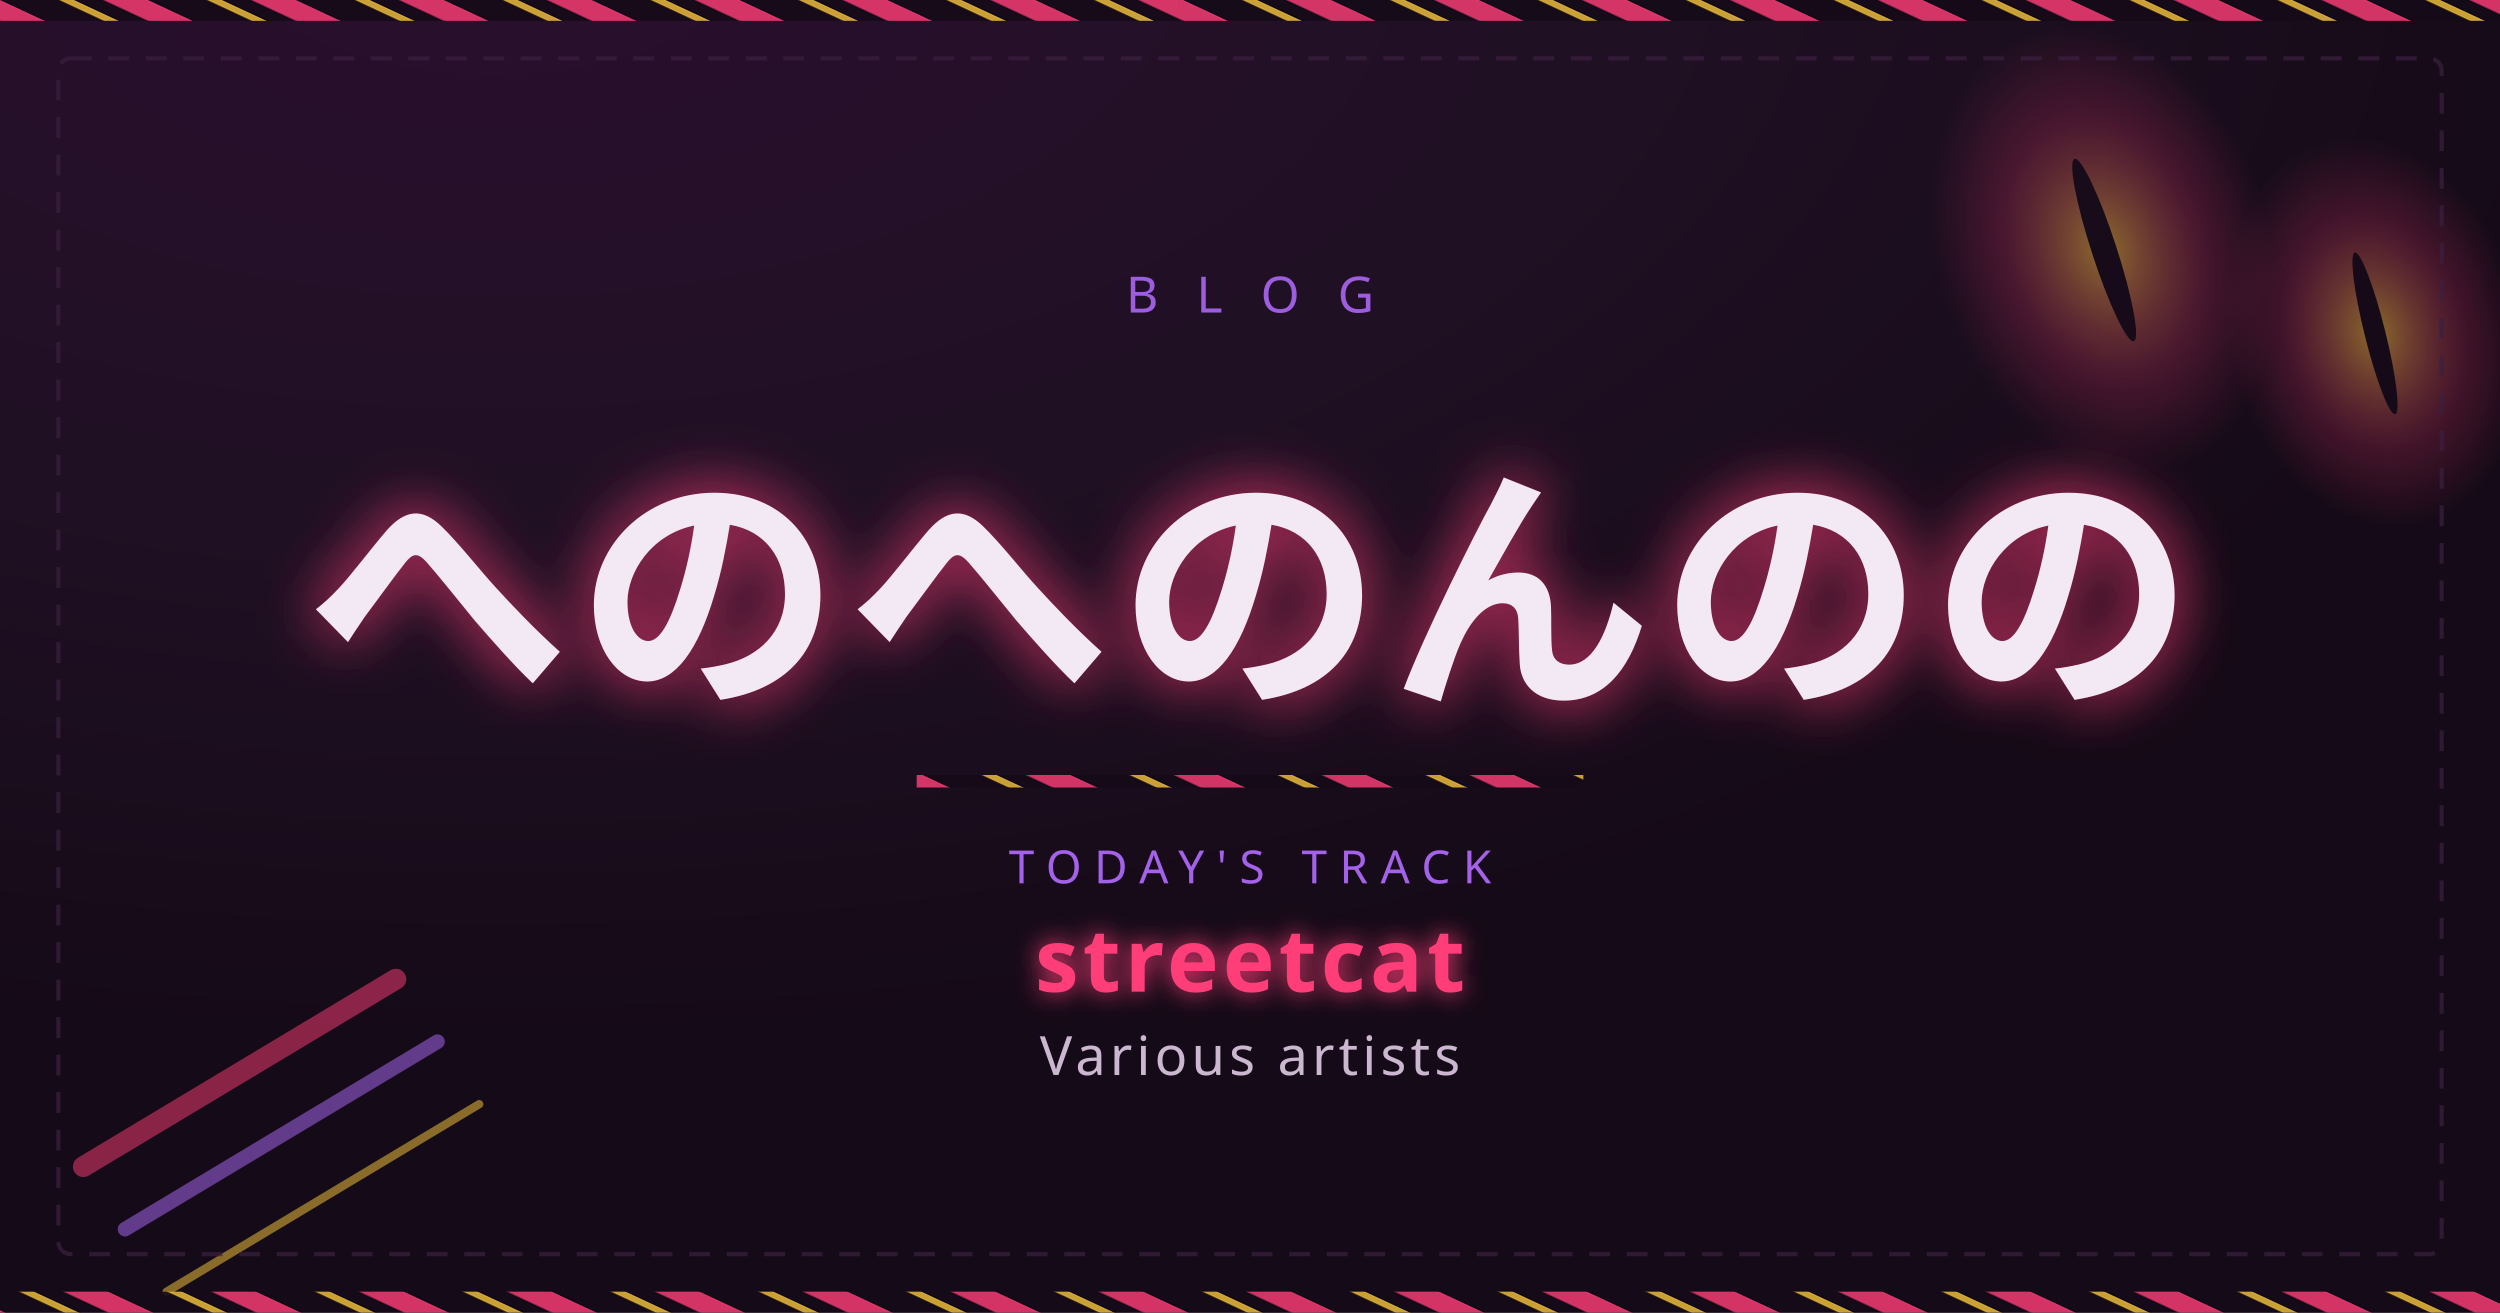
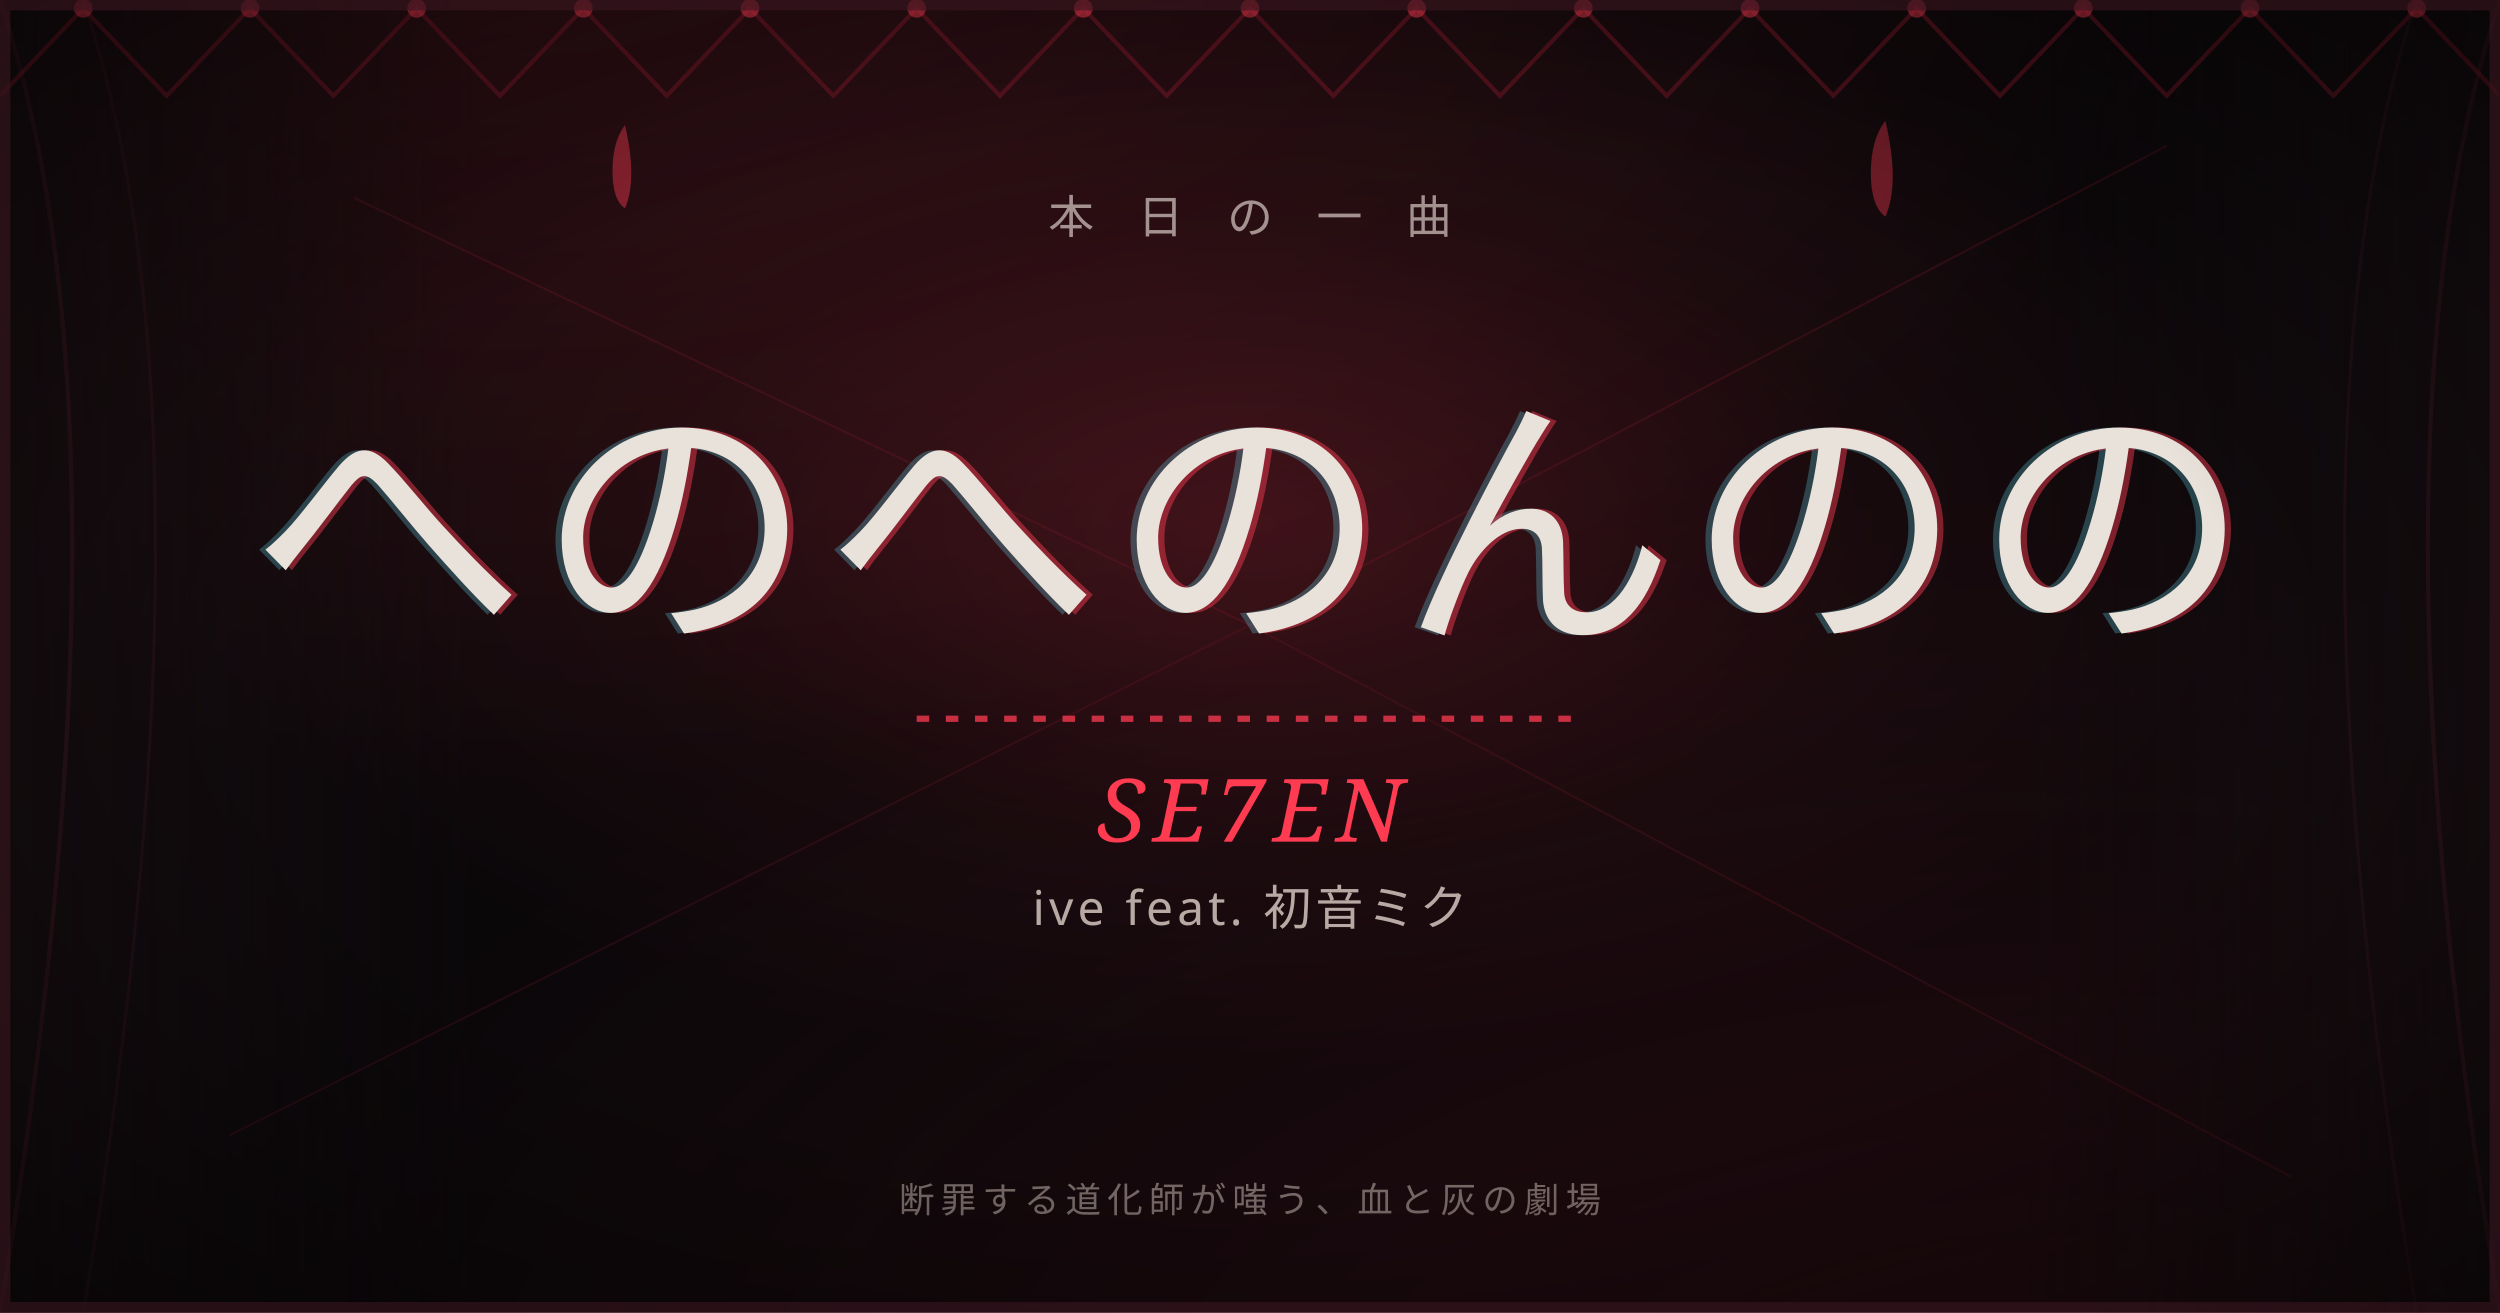
<svg xmlns="http://www.w3.org/2000/svg" width="1200" height="630" viewBox="0 0 1200 630">
  <defs>
-     <radialGradient id="bgGlow" cx="20%" cy="-5%" r="85%">
-       <stop offset="0%" stop-color="#2a0f2e" />
-       <stop offset="55%" stop-color="#1f1023" />
-       <stop offset="100%" stop-color="#150a17" />
+     <radialGradient id="glowTL" cx="20%" cy="-10%" r="70%">
+       <stop offset="0%" stop-color="#ff3b52" stop-opacity="0.16" />
+       <stop offset="100%" stop-color="#ff3b52" stop-opacity="0" />
    </radialGradient>
-     <radialGradient id="eyeGlow" cx="50%" cy="50%" r="50%">
-       <stop offset="0%" stop-color="#ffce3d" stop-opacity="0.9" />
-       <stop offset="60%" stop-color="#ff3d78" stop-opacity="0.35" />
-       <stop offset="100%" stop-color="#ff3d78" stop-opacity="0" />
+     <radialGradient id="glowBR" cx="82%" cy="112%" r="75%">
+       <stop offset="0%" stop-color="#7a1626" stop-opacity="0.22" />
+       <stop offset="100%" stop-color="#7a1626" stop-opacity="0" />
    </radialGradient>
-     <pattern id="clawStripe" width="30" height="30" patternUnits="userSpaceOnUse" patternTransform="rotate(115)">
-       <rect width="30" height="30" fill="#150a17" />
-       <rect x="0" y="0" width="9" height="30" fill="#ff3d78" opacity="0.9" />
-       <rect x="15" y="0" width="3" height="30" fill="#ffce3d" opacity="0.85" />
-     </pattern>
-     <filter id="glowStrong" x="-60%" y="-60%" width="220%" height="220%">
-       <feGaussianBlur in="SourceGraphic" stdDeviation="14" result="blur1" />
-       <feMerge>
-         <feMergeNode in="blur1" />
-         <feMergeNode in="blur1" />
-         <feMergeNode in="SourceGraphic" />
-       </feMerge>
-     </filter>
-     <filter id="glowSoft" x="-60%" y="-60%" width="220%" height="220%">
-       <feGaussianBlur in="SourceGraphic" stdDeviation="6" result="blur1" />
-       <feMerge>
-         <feMergeNode in="blur1" />
-         <feMergeNode in="SourceGraphic" />
-       </feMerge>
-     </filter>
+     <radialGradient id="spot" cx="50%" cy="40%" r="42%">
+       <stop offset="0%" stop-color="#ff3b52" stop-opacity="0.20" />
+       <stop offset="60%" stop-color="#ff3b52" stop-opacity="0.05" />
+       <stop offset="100%" stop-color="#ff3b52" stop-opacity="0" />
+     </radialGradient>
+     <radialGradient id="vignette" cx="50%" cy="50%" r="72%">
+       <stop offset="55%" stop-color="#000000" stop-opacity="0" />
+       <stop offset="100%" stop-color="#000000" stop-opacity="0.55" />
+     </radialGradient>
+     <linearGradient id="curtainL" x1="0%" y1="0%" x2="100%" y2="0%">
+       <stop offset="0%" stop-color="#150d10" stop-opacity="0.95" />
+       <stop offset="100%" stop-color="#150d10" stop-opacity="0" />
+     </linearGradient>
+     <linearGradient id="curtainR" x1="100%" y1="0%" x2="0%" y2="0%">
+       <stop offset="0%" stop-color="#150d10" stop-opacity="0.95" />
+       <stop offset="100%" stop-color="#150d10" stop-opacity="0" />
+     </linearGradient>
  </defs>
-   <rect x="0" y="0" width="1200" height="630" fill="#150a17" />
-   <rect x="0" y="0" width="1200" height="630" fill="url(#bgGlow)" />
-   <g opacity="0.55">
-     <ellipse cx="1010" cy="120" rx="80" ry="110" fill="url(#eyeGlow)" transform="rotate(-18 1010 120)" />
-     <ellipse cx="1140" cy="160" rx="70" ry="95" fill="url(#eyeGlow)" transform="rotate(-14 1140 160)" />
-     <ellipse cx="1010" cy="120" rx="6" ry="46" fill="#150a17" transform="rotate(-18 1010 120)" />
-     <ellipse cx="1140" cy="160" rx="5" ry="40" fill="#150a17" transform="rotate(-14 1140 160)" />
-   </g>
-   <g opacity="0.5" stroke-linecap="round">
-     <path d="M40 560 L190 470" stroke="#ff3d78" stroke-width="10" fill="none" />
-     <path d="M60 590 L210 500" stroke="#b26bff" stroke-width="7" fill="none" />
-     <path d="M80 620 L230 530" stroke="#ffce3d" stroke-width="4" fill="none" />
-   </g>
-   <rect x="0" y="0" width="1200" height="10" fill="url(#clawStripe)" opacity="0.9" />
-   <rect x="0" y="620" width="1200" height="10" fill="url(#clawStripe)" opacity="0.9" />
-   <rect x="28" y="28" width="1144" height="574" fill="none" stroke="#3a1f3f" stroke-width="2" stroke-dasharray="10 8" opacity="0.7" rx="6" />
-   <text x="600" y="150" text-anchor="middle" font-family="sans-serif" font-size="24" letter-spacing="6" fill="#b26bff" opacity="0.85">B L O G</text>
-   <g>
-     <text x="600" y="330" text-anchor="middle" font-family="sans-serif" font-weight="900" font-size="126" letter-spacing="4" fill="#ff3d78" filter="url(#glowStrong)" opacity="0.55">へのへのんのの</text>
-     <text x="600" y="330" text-anchor="middle" font-family="sans-serif" font-weight="900" font-size="126" letter-spacing="4" fill="#f3e9f4">へのへのんのの</text>
-   </g>
-   <rect x="440" y="372" width="320" height="6" fill="url(#clawStripe)" opacity="0.9" />
-   <text x="600" y="424" text-anchor="middle" font-family="sans-serif" font-size="22" letter-spacing="6" fill="#b26bff" opacity="0.9">TODAY'S TRACK</text>
-   <text x="600" y="476" text-anchor="middle" font-family="sans-serif" font-weight="700" font-size="42" letter-spacing="2" fill="#ff3d78" filter="url(#glowSoft)">streetcat</text>
-   <text x="600" y="516" text-anchor="middle" font-family="sans-serif" font-size="26" letter-spacing="2" fill="#cbb7cf">Various artists</text>
+   <rect x="0" y="0" width="1200" height="630" fill="#0a0709" />
+   <rect x="0" y="0" width="1200" height="630" fill="url(#glowTL)" />
+   <rect x="0" y="0" width="1200" height="630" fill="url(#glowBR)" />
+   <rect x="0" y="0" width="1200" height="630" fill="url(#spot)" />
+   <rect x="0" y="0" width="230" height="630" fill="url(#curtainL)" />
+   <rect x="970" y="0" width="230" height="630" fill="url(#curtainR)" />
+   <path d="M0,0 C60,180 30,450 0,630" fill="none" stroke="#3a1620" stroke-width="2" opacity="0.5" />
+   <path d="M40,0 C100,180 70,450 40,630" fill="none" stroke="#3a1620" stroke-width="1.5" opacity="0.35" />
+   <path d="M1200,0 C1140,180 1170,450 1200,630" fill="none" stroke="#3a1620" stroke-width="2" opacity="0.5" />
+   <path d="M1160,0 C1100,180 1130,450 1160,630" fill="none" stroke="#3a1620" stroke-width="1.5" opacity="0.35" />
+   <polyline points="0,46 40,4 80,46 120,4 160,46 200,4 240,46 280,4 320,46 360,4 400,46 440,4 480,46 520,4 560,46 600,4 640,46 680,4 720,46 760,4 800,46 840,4 880,46 920,4 960,46 1000,4 1040,46 1080,4 1120,46 1160,4 1200,46" fill="none" stroke="#7a1626" stroke-width="2" opacity="0.55" />
+   <circle cx="40" cy="4" r="4.5" fill="#ff3b52" opacity="0.55" />
+   <circle cx="120" cy="4" r="4.5" fill="#ff3b52" opacity="0.5" />
+   <circle cx="200" cy="4" r="4.5" fill="#ff3b52" opacity="0.55" />
+   <circle cx="280" cy="4" r="4.5" fill="#ff3b52" opacity="0.5" />
+   <circle cx="360" cy="4" r="4.5" fill="#ff3b52" opacity="0.55" />
+   <circle cx="440" cy="4" r="4.5" fill="#ff3b52" opacity="0.5" />
+   <circle cx="520" cy="4" r="4.5" fill="#ff3b52" opacity="0.55" />
+   <circle cx="600" cy="4" r="4.5" fill="#ff3b52" opacity="0.5" />
+   <circle cx="680" cy="4" r="4.5" fill="#ff3b52" opacity="0.55" />
+   <circle cx="760" cy="4" r="4.5" fill="#ff3b52" opacity="0.5" />
+   <circle cx="840" cy="4" r="4.5" fill="#ff3b52" opacity="0.55" />
+   <circle cx="920" cy="4" r="4.5" fill="#ff3b52" opacity="0.5" />
+   <circle cx="1000" cy="4" r="4.5" fill="#ff3b52" opacity="0.55" />
+   <circle cx="1080" cy="4" r="4.5" fill="#ff3b52" opacity="0.5" />
+   <circle cx="1160" cy="4" r="4.5" fill="#ff3b52" opacity="0.55" />
+   <path d="M600,300 L170,95" stroke="#7a1626" stroke-width="1" opacity="0.28" />
+   <path d="M600,300 L1040,70" stroke="#7a1626" stroke-width="1" opacity="0.28" />
+   <path d="M600,300 L110,545" stroke="#7a1626" stroke-width="1" opacity="0.22" />
+   <path d="M600,300 L1100,565" stroke="#7a1626" stroke-width="1" opacity="0.22" />
+   <path d="M300,60 q6,26 0,40 q-6,-4 -6,-18 q0,-14 6,-22 z" fill="#ff3b52" opacity="0.45" />
+   <path d="M905,58 q7,30 0,46 q-7,-5 -7,-21 q0,-16 7,-25 z" fill="#ff3b52" opacity="0.4" />
+   <text x="600" y="112" text-anchor="middle" font-family="sans-serif" font-size="22" fill="#b9a9a4" letter-spacing="8" opacity="0.85">本 日 の 一 曲</text>
+   <text x="597" y="300" text-anchor="middle" font-family="serif" font-size="132" fill="#5ac8dc" opacity="0.30" letter-spacing="6">へのへのんのの</text>
+   <text x="603" y="300" text-anchor="middle" font-family="serif" font-size="132" fill="#ff3b52" opacity="0.45" letter-spacing="6">へのへのんのの</text>
+   <text x="600" y="300" text-anchor="middle" font-family="serif" font-size="132" fill="#e9e2da" letter-spacing="6">へのへのんのの</text>
+   <line x1="440" y1="345" x2="760" y2="345" stroke="#ff3b52" stroke-width="3" stroke-dasharray="6 8" opacity="0.75" />
+   <text x="600" y="404" text-anchor="middle" font-family="serif" font-style="italic" font-size="42" fill="#ff3b52" letter-spacing="4">SE7EN</text>
+   <text x="600" y="444" text-anchor="middle" font-family="sans-serif" font-size="23" fill="#b9a9a4" letter-spacing="2">ive feat. 初音ミク</text>
+   <text x="600" y="582" text-anchor="middle" font-family="sans-serif" font-size="17" fill="#b9a9a4" letter-spacing="3" opacity="0.6">断罪する道化師が嗤う、血と灰の劇場</text>
+   <rect x="0" y="0" width="1200" height="630" fill="url(#vignette)" />
+   <rect x="0" y="0" width="1200" height="630" fill="none" stroke="#3a1620" stroke-width="10" opacity="0.6" />
</svg>
